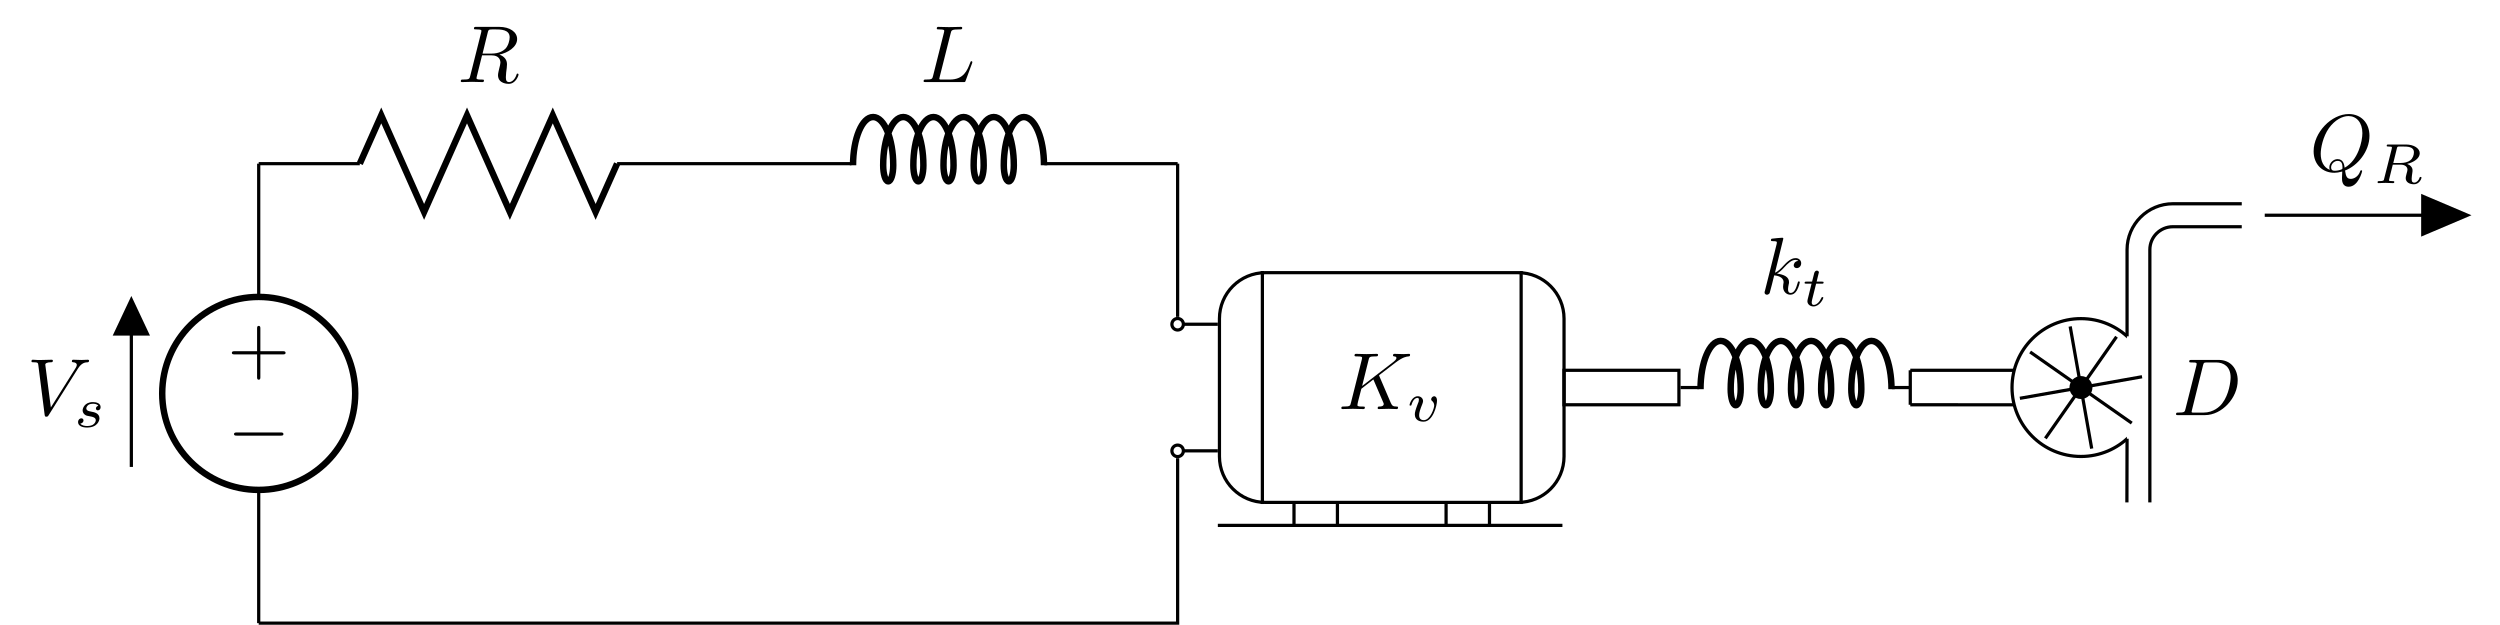
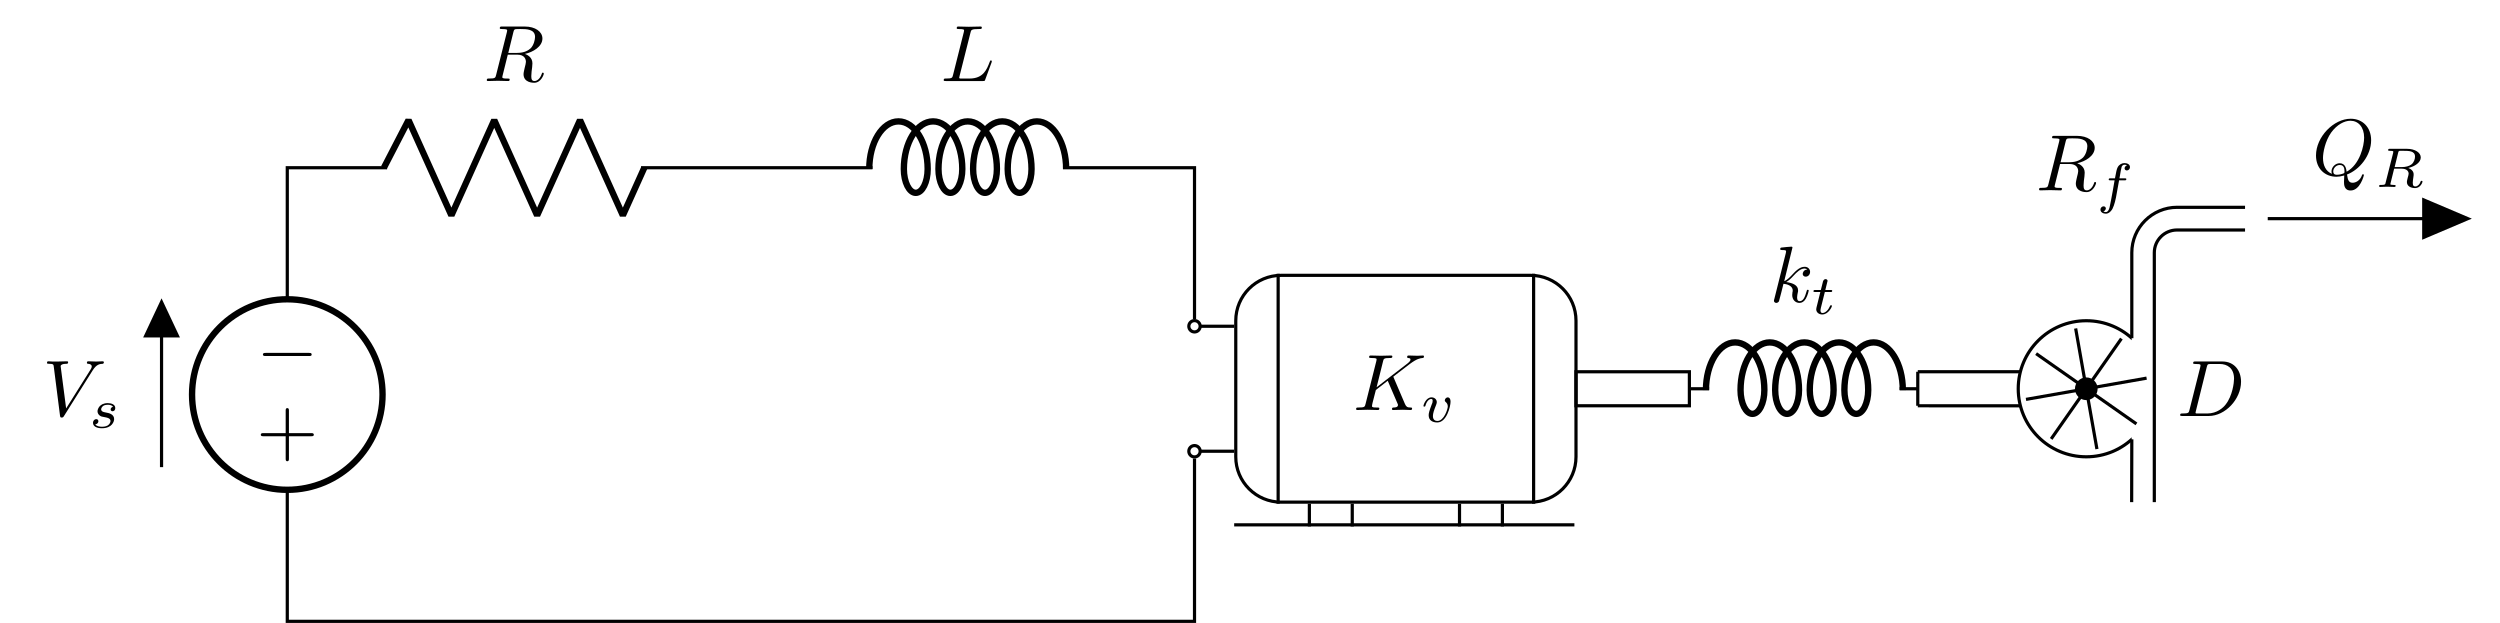
- <svg xmlns="http://www.w3.org/2000/svg" xmlns:xlink="http://www.w3.org/1999/xlink" width="308.478pt" height="77.088pt" viewBox="0 0 308.478 77.088" version="1.1">
+ <svg xmlns="http://www.w3.org/2000/svg" xmlns:xlink="http://www.w3.org/1999/xlink" width="312.464pt" height="77.858pt" viewBox="0 0 312.464 77.858" version="1.1">
  <defs>
    <g>
      <symbol overflow="visible" id="glyph0-0">
        <path style="stroke:none;" d="" />
      </symbol>
      <symbol overflow="visible" id="glyph0-1">
        <path style="stroke:none;" d="M 5.078 -4.031 C 5.062 -4.062 5.031 -4.141 5.031 -4.172 C 5.031 -4.172 5.203 -4.312 5.312 -4.391 L 7.062 -5.734 C 8 -6.438 8.391 -6.469 8.688 -6.5 C 8.766 -6.516 8.859 -6.516 8.859 -6.703 C 8.859 -6.734 8.828 -6.812 8.75 -6.812 C 8.531 -6.812 8.281 -6.781 8.047 -6.781 C 7.688 -6.781 7.297 -6.812 6.938 -6.812 C 6.875 -6.812 6.75 -6.812 6.75 -6.609 C 6.75 -6.547 6.797 -6.516 6.875 -6.5 C 7.094 -6.484 7.172 -6.438 7.172 -6.297 C 7.172 -6.109 6.875 -5.875 6.812 -5.828 L 2.938 -2.844 L 3.734 -6.047 C 3.812 -6.406 3.844 -6.5 4.562 -6.5 C 4.812 -6.5 4.906 -6.5 4.906 -6.703 C 4.906 -6.781 4.828 -6.812 4.766 -6.812 C 4.484 -6.812 3.766 -6.781 3.484 -6.781 C 3.203 -6.781 2.5 -6.812 2.203 -6.812 C 2.141 -6.812 2 -6.812 2 -6.625 C 2 -6.5 2.094 -6.5 2.297 -6.5 C 2.422 -6.5 2.609 -6.484 2.719 -6.484 C 2.875 -6.453 2.938 -6.438 2.938 -6.312 C 2.938 -6.281 2.938 -6.25 2.906 -6.125 L 1.562 -0.781 C 1.469 -0.391 1.453 -0.312 0.656 -0.312 C 0.484 -0.312 0.375 -0.312 0.375 -0.125 C 0.375 0 0.5 0 0.531 0 C 0.812 0 1.516 -0.031 1.797 -0.031 C 2 -0.031 2.219 -0.016 2.438 -0.016 C 2.656 -0.016 2.875 0 3.078 0 C 3.156 0 3.281 0 3.281 -0.203 C 3.281 -0.312 3.188 -0.312 3 -0.312 C 2.625 -0.312 2.359 -0.312 2.359 -0.484 C 2.359 -0.562 2.406 -0.781 2.438 -0.922 C 2.578 -1.453 2.719 -1.969 2.844 -2.5 L 4.328 -3.656 L 5.484 -0.969 C 5.609 -0.703 5.609 -0.672 5.609 -0.625 C 5.609 -0.312 5.172 -0.312 5.078 -0.312 C 4.969 -0.312 4.859 -0.312 4.859 -0.109 C 4.859 0 4.984 0 5 0 C 5.406 0 5.828 -0.031 6.219 -0.031 C 6.438 -0.031 6.984 0 7.203 0 C 7.25 0 7.375 0 7.375 -0.203 C 7.375 -0.312 7.266 -0.312 7.172 -0.312 C 6.766 -0.312 6.641 -0.406 6.484 -0.75 Z M 5.078 -4.031 " />
      </symbol>
      <symbol overflow="visible" id="glyph0-2">
        <path style="stroke:none;" d="M 6.266 -5.672 C 6.75 -6.453 7.172 -6.484 7.531 -6.5 C 7.656 -6.516 7.672 -6.672 7.672 -6.688 C 7.672 -6.766 7.609 -6.812 7.531 -6.812 C 7.281 -6.812 6.984 -6.781 6.719 -6.781 C 6.391 -6.781 6.047 -6.812 5.734 -6.812 C 5.672 -6.812 5.547 -6.812 5.547 -6.625 C 5.547 -6.516 5.625 -6.5 5.703 -6.5 C 5.969 -6.484 6.156 -6.375 6.156 -6.172 C 6.156 -6.016 6.016 -5.797 6.016 -5.797 L 2.953 -0.922 L 2.266 -6.203 C 2.266 -6.375 2.5 -6.5 2.953 -6.5 C 3.094 -6.5 3.203 -6.5 3.203 -6.703 C 3.203 -6.781 3.125 -6.812 3.078 -6.812 C 2.672 -6.812 2.25 -6.781 1.828 -6.781 C 1.656 -6.781 1.469 -6.781 1.281 -6.781 C 1.109 -6.781 0.922 -6.812 0.75 -6.812 C 0.672 -6.812 0.562 -6.812 0.562 -6.625 C 0.562 -6.5 0.641 -6.5 0.812 -6.5 C 1.359 -6.5 1.375 -6.406 1.406 -6.156 L 2.188 -0.016 C 2.219 0.188 2.266 0.219 2.391 0.219 C 2.547 0.219 2.594 0.172 2.672 0.047 Z M 6.266 -5.672 " />
      </symbol>
      <symbol overflow="visible" id="glyph0-3">
        <path style="stroke:none;" d="M 3.734 -6.125 C 3.797 -6.359 3.828 -6.453 4.016 -6.484 C 4.109 -6.5 4.422 -6.5 4.625 -6.5 C 5.328 -6.5 6.438 -6.5 6.438 -5.516 C 6.438 -5.172 6.281 -4.484 5.891 -4.094 C 5.625 -3.844 5.109 -3.516 4.203 -3.516 L 3.094 -3.516 Z M 5.172 -3.391 C 6.188 -3.609 7.359 -4.312 7.359 -5.312 C 7.359 -6.172 6.469 -6.812 5.156 -6.812 L 2.328 -6.812 C 2.125 -6.812 2.031 -6.812 2.031 -6.609 C 2.031 -6.5 2.125 -6.5 2.312 -6.5 C 2.328 -6.5 2.516 -6.5 2.688 -6.484 C 2.875 -6.453 2.953 -6.453 2.953 -6.312 C 2.953 -6.281 2.953 -6.25 2.922 -6.125 L 1.578 -0.781 C 1.484 -0.391 1.469 -0.312 0.672 -0.312 C 0.5 -0.312 0.406 -0.312 0.406 -0.109 C 0.406 0 0.531 0 0.547 0 C 0.828 0 1.531 -0.031 1.797 -0.031 C 2.078 -0.031 2.797 0 3.078 0 C 3.156 0 3.266 0 3.266 -0.203 C 3.266 -0.312 3.188 -0.312 2.984 -0.312 C 2.625 -0.312 2.344 -0.312 2.344 -0.484 C 2.344 -0.547 2.359 -0.594 2.375 -0.656 L 3.031 -3.297 L 4.219 -3.297 C 5.125 -3.297 5.297 -2.734 5.297 -2.391 C 5.297 -2.25 5.219 -1.938 5.156 -1.703 C 5.094 -1.422 5 -1.062 5 -0.859 C 5 0.219 6.203 0.219 6.328 0.219 C 7.172 0.219 7.531 -0.781 7.531 -0.922 C 7.531 -1.047 7.422 -1.047 7.406 -1.047 C 7.312 -1.047 7.297 -0.984 7.281 -0.906 C 7.031 -0.172 6.594 0 6.375 0 C 6.047 0 5.969 -0.219 5.969 -0.609 C 5.969 -0.922 6.031 -1.422 6.078 -1.75 C 6.094 -1.891 6.109 -2.078 6.109 -2.219 C 6.109 -2.984 5.438 -3.297 5.172 -3.391 Z M 5.172 -3.391 " />
      </symbol>
      <symbol overflow="visible" id="glyph0-4">
        <path style="stroke:none;" d="M 3.734 -6.031 C 3.812 -6.391 3.844 -6.5 4.781 -6.5 C 5.078 -6.5 5.156 -6.5 5.156 -6.688 C 5.156 -6.812 5.047 -6.812 5 -6.812 C 4.672 -6.812 3.859 -6.781 3.531 -6.781 C 3.234 -6.781 2.5 -6.812 2.203 -6.812 C 2.141 -6.812 2.016 -6.812 2.016 -6.609 C 2.016 -6.5 2.109 -6.5 2.297 -6.5 C 2.312 -6.5 2.5 -6.5 2.672 -6.484 C 2.844 -6.453 2.938 -6.453 2.938 -6.312 C 2.938 -6.281 2.938 -6.25 2.906 -6.125 L 1.562 -0.781 C 1.469 -0.391 1.453 -0.312 0.656 -0.312 C 0.484 -0.312 0.391 -0.312 0.391 -0.109 C 0.391 0 0.484 0 0.656 0 L 5.281 0 C 5.516 0 5.516 0 5.578 -0.172 L 6.375 -2.328 C 6.406 -2.438 6.406 -2.453 6.406 -2.469 C 6.406 -2.5 6.375 -2.578 6.297 -2.578 C 6.203 -2.578 6.188 -2.516 6.125 -2.359 C 5.781 -1.453 5.344 -0.312 3.625 -0.312 L 2.688 -0.312 C 2.547 -0.312 2.516 -0.312 2.469 -0.312 C 2.359 -0.328 2.328 -0.344 2.328 -0.422 C 2.328 -0.453 2.328 -0.469 2.375 -0.641 Z M 3.734 -6.031 " />
      </symbol>
      <symbol overflow="visible" id="glyph0-5">
        <path style="stroke:none;" d="M 4.359 -0.062 C 5.906 -0.641 7.375 -2.422 7.375 -4.344 C 7.375 -5.953 6.312 -7.031 4.828 -7.031 C 2.688 -7.031 0.484 -4.766 0.484 -2.438 C 0.484 -0.781 1.609 0.219 3.047 0.219 C 3.297 0.219 3.625 0.172 4.016 0.062 C 3.984 0.688 3.984 0.703 3.984 0.844 C 3.984 1.156 3.984 1.938 4.812 1.938 C 5.984 1.938 6.469 0.109 6.469 0 C 6.469 -0.062 6.406 -0.094 6.359 -0.094 C 6.281 -0.094 6.266 -0.047 6.234 0.016 C 6 0.719 5.422 0.969 5.078 0.969 C 4.609 0.969 4.469 0.703 4.359 -0.062 Z M 2.484 -0.141 C 1.703 -0.453 1.359 -1.219 1.359 -2.125 C 1.359 -2.812 1.625 -4.234 2.375 -5.297 C 3.109 -6.312 4.047 -6.781 4.781 -6.781 C 5.766 -6.781 6.5 -6 6.5 -4.672 C 6.5 -3.672 5.984 -1.328 4.312 -0.406 C 4.266 -0.75 4.172 -1.469 3.438 -1.469 C 2.906 -1.469 2.422 -0.984 2.422 -0.453 C 2.422 -0.266 2.484 -0.156 2.484 -0.141 Z M 3.094 -0.031 C 2.953 -0.031 2.641 -0.031 2.641 -0.453 C 2.641 -0.859 3.016 -1.25 3.438 -1.25 C 3.859 -1.25 4.047 -1.016 4.047 -0.406 C 4.047 -0.266 4.031 -0.25 3.938 -0.203 C 3.672 -0.094 3.375 -0.031 3.094 -0.031 Z M 3.094 -0.031 " />
      </symbol>
      <symbol overflow="visible" id="glyph0-6">
        <path style="stroke:none;" d="M 2.859 -6.812 C 2.859 -6.812 2.859 -6.922 2.734 -6.922 C 2.5 -6.922 1.781 -6.844 1.516 -6.812 C 1.438 -6.812 1.328 -6.797 1.328 -6.625 C 1.328 -6.5 1.422 -6.5 1.562 -6.5 C 2.047 -6.5 2.062 -6.438 2.062 -6.328 L 2.031 -6.125 L 0.594 -0.391 C 0.547 -0.25 0.547 -0.234 0.547 -0.172 C 0.547 0.062 0.75 0.109 0.844 0.109 C 0.969 0.109 1.109 0.016 1.172 -0.094 C 1.219 -0.188 1.672 -2.031 1.734 -2.281 C 2.078 -2.25 2.891 -2.094 2.891 -1.438 C 2.891 -1.359 2.891 -1.328 2.859 -1.219 C 2.844 -1.109 2.828 -0.984 2.828 -0.875 C 2.828 -0.297 3.219 0.109 3.734 0.109 C 4.031 0.109 4.312 -0.047 4.531 -0.422 C 4.781 -0.859 4.891 -1.406 4.891 -1.422 C 4.891 -1.531 4.797 -1.531 4.766 -1.531 C 4.672 -1.531 4.656 -1.484 4.625 -1.344 C 4.422 -0.625 4.203 -0.109 3.766 -0.109 C 3.562 -0.109 3.438 -0.219 3.438 -0.578 C 3.438 -0.75 3.484 -0.984 3.516 -1.141 C 3.562 -1.312 3.562 -1.344 3.562 -1.453 C 3.562 -2.094 2.938 -2.375 2.078 -2.5 C 2.391 -2.672 2.719 -2.984 2.938 -3.234 C 3.422 -3.766 3.875 -4.188 4.359 -4.188 C 4.422 -4.188 4.438 -4.188 4.453 -4.172 C 4.578 -4.156 4.578 -4.156 4.672 -4.094 C 4.688 -4.094 4.688 -4.078 4.703 -4.062 C 4.234 -4.031 4.141 -3.641 4.141 -3.516 C 4.141 -3.359 4.25 -3.172 4.516 -3.172 C 4.781 -3.172 5.062 -3.391 5.062 -3.781 C 5.062 -4.078 4.828 -4.406 4.391 -4.406 C 4.109 -4.406 3.656 -4.328 2.938 -3.531 C 2.594 -3.156 2.203 -2.75 1.828 -2.609 Z M 2.859 -6.812 " />
      </symbol>
      <symbol overflow="visible" id="glyph0-7">
        <path style="stroke:none;" d="M 1.578 -0.781 C 1.484 -0.391 1.469 -0.312 0.672 -0.312 C 0.516 -0.312 0.406 -0.312 0.406 -0.125 C 0.406 0 0.484 0 0.672 0 L 3.984 0 C 6.047 0 8.016 -2.109 8.016 -4.281 C 8.016 -5.688 7.172 -6.812 5.672 -6.812 L 2.328 -6.812 C 2.141 -6.812 2.031 -6.812 2.031 -6.625 C 2.031 -6.5 2.109 -6.5 2.312 -6.5 C 2.438 -6.5 2.625 -6.484 2.734 -6.484 C 2.906 -6.453 2.953 -6.438 2.953 -6.312 C 2.953 -6.281 2.953 -6.25 2.922 -6.125 Z M 3.734 -6.125 C 3.828 -6.469 3.844 -6.5 4.281 -6.5 L 5.344 -6.5 C 6.312 -6.5 7.141 -5.969 7.141 -4.656 C 7.141 -4.172 6.953 -2.531 6.094 -1.438 C 5.812 -1.062 5.031 -0.312 3.797 -0.312 L 2.672 -0.312 C 2.531 -0.312 2.516 -0.312 2.453 -0.312 C 2.359 -0.328 2.328 -0.344 2.328 -0.422 C 2.328 -0.453 2.328 -0.469 2.375 -0.641 Z M 3.734 -6.125 " />
      </symbol>
      <symbol overflow="visible" id="glyph1-0">
        <path style="stroke:none;" d="" />
      </symbol>
      <symbol overflow="visible" id="glyph1-1">
        <path style="stroke:none;" d="M 3.719 -2.531 C 3.719 -3.078 3.391 -3.078 3.375 -3.078 C 3.188 -3.078 3 -2.891 3 -2.703 C 3 -2.594 3.062 -2.531 3.109 -2.5 C 3.234 -2.391 3.375 -2.219 3.375 -1.938 C 3.375 -1.625 2.906 -0.125 2.078 -0.125 C 1.516 -0.125 1.516 -0.625 1.516 -0.75 C 1.516 -1.062 1.641 -1.453 1.906 -2.109 C 1.953 -2.25 2 -2.359 2 -2.469 C 2 -2.844 1.688 -3.078 1.344 -3.078 C 0.641 -3.078 0.328 -2.125 0.328 -2 C 0.328 -1.922 0.422 -1.922 0.453 -1.922 C 0.547 -1.922 0.547 -1.953 0.578 -2.031 C 0.734 -2.594 1.031 -2.875 1.312 -2.875 C 1.438 -2.875 1.484 -2.797 1.484 -2.641 C 1.484 -2.469 1.438 -2.328 1.359 -2.172 C 1.062 -1.391 0.984 -1.094 0.984 -0.844 C 0.984 -0.156 1.531 0.062 2.062 0.062 C 3.234 0.062 3.719 -1.953 3.719 -2.531 Z M 3.719 -2.531 " />
      </symbol>
      <symbol overflow="visible" id="glyph1-2">
        <path style="stroke:none;" d="M 3 -2.625 C 2.828 -2.578 2.703 -2.438 2.703 -2.297 C 2.703 -2.125 2.844 -2.062 2.938 -2.062 C 3.016 -2.062 3.281 -2.109 3.281 -2.469 C 3.281 -2.922 2.781 -3.078 2.344 -3.078 C 1.266 -3.078 1.062 -2.266 1.062 -2.062 C 1.062 -1.797 1.219 -1.625 1.312 -1.547 C 1.484 -1.406 1.609 -1.375 2.094 -1.297 C 2.25 -1.266 2.688 -1.188 2.688 -0.844 C 2.688 -0.719 2.609 -0.453 2.328 -0.281 C 2.047 -0.125 1.703 -0.125 1.625 -0.125 C 1.344 -0.125 0.953 -0.188 0.781 -0.422 C 1.016 -0.453 1.172 -0.625 1.172 -0.812 C 1.172 -0.984 1.047 -1.078 0.906 -1.078 C 0.703 -1.078 0.5 -0.906 0.5 -0.609 C 0.5 -0.188 0.938 0.062 1.609 0.062 C 2.906 0.062 3.141 -0.812 3.141 -1.078 C 3.141 -1.719 2.438 -1.844 2.172 -1.891 C 2.109 -1.906 1.938 -1.938 1.891 -1.953 C 1.641 -2 1.516 -2.141 1.516 -2.297 C 1.516 -2.453 1.641 -2.641 1.797 -2.75 C 1.984 -2.859 2.219 -2.875 2.344 -2.875 C 2.484 -2.875 2.844 -2.859 3 -2.625 Z M 3 -2.625 " />
      </symbol>
      <symbol overflow="visible" id="glyph1-3">
+         <path style="stroke:none;" d="M 2.844 -2.75 L 3.516 -2.75 C 3.656 -2.75 3.75 -2.75 3.75 -2.906 C 3.75 -3 3.656 -3 3.531 -3 L 2.891 -3 C 3.047 -3.891 3.094 -4.203 3.156 -4.406 C 3.188 -4.562 3.344 -4.703 3.516 -4.703 C 3.516 -4.703 3.703 -4.703 3.844 -4.625 C 3.547 -4.531 3.531 -4.281 3.531 -4.25 C 3.531 -4.094 3.656 -3.984 3.812 -3.984 C 4 -3.984 4.203 -4.141 4.203 -4.406 C 4.203 -4.734 3.875 -4.906 3.516 -4.906 C 3.203 -4.906 2.859 -4.734 2.672 -4.391 C 2.531 -4.125 2.484 -3.812 2.328 -3 L 1.781 -3 C 1.641 -3 1.547 -3 1.547 -2.844 C 1.547 -2.75 1.641 -2.75 1.766 -2.75 L 2.281 -2.75 C 2.281 -2.703 1.844 -0.203 1.672 0.547 C 1.641 0.703 1.516 1.219 1.188 1.219 C 1.172 1.219 1.016 1.219 0.875 1.141 C 1.156 1.047 1.188 0.797 1.188 0.766 C 1.188 0.609 1.062 0.5 0.906 0.5 C 0.719 0.5 0.516 0.656 0.516 0.922 C 0.516 1.234 0.844 1.422 1.188 1.422 C 1.625 1.422 1.938 0.969 2.016 0.812 C 2.266 0.344 2.438 -0.516 2.453 -0.594 Z M 2.844 -2.75 " />
+       </symbol>
+       <symbol overflow="visible" id="glyph1-4">
        <path style="stroke:none;" d="M 2.875 -4.266 C 2.922 -4.469 2.938 -4.484 3.094 -4.516 L 3.547 -4.516 C 4.188 -4.516 4.984 -4.516 4.984 -3.797 C 4.984 -3.5 4.859 -3.062 4.531 -2.812 C 4.25 -2.594 3.812 -2.484 3.328 -2.484 L 2.438 -2.484 Z M 4.141 -2.375 C 4.969 -2.562 5.703 -3.062 5.703 -3.688 C 5.703 -4.281 5 -4.766 3.984 -4.766 L 1.844 -4.766 C 1.719 -4.766 1.625 -4.766 1.625 -4.609 C 1.625 -4.516 1.703 -4.516 1.844 -4.516 C 1.859 -4.516 1.984 -4.516 2.109 -4.5 C 2.266 -4.484 2.266 -4.469 2.266 -4.391 C 2.266 -4.391 2.266 -4.344 2.25 -4.25 L 1.312 -0.547 C 1.266 -0.312 1.25 -0.25 0.703 -0.25 C 0.578 -0.25 0.5 -0.25 0.5 -0.109 C 0.5 -0.031 0.547 0 0.609 0 C 0.734 0 0.906 -0.016 1.031 -0.016 C 1.172 -0.016 1.375 -0.031 1.5 -0.031 C 1.641 -0.031 1.797 -0.016 1.938 -0.016 C 2.094 -0.016 2.266 0 2.406 0 C 2.453 0 2.562 0 2.562 -0.141 C 2.562 -0.25 2.484 -0.25 2.328 -0.25 C 2.219 -0.25 2.188 -0.25 2.062 -0.266 C 1.906 -0.281 1.906 -0.297 1.906 -0.375 C 1.906 -0.375 1.906 -0.422 1.938 -0.516 L 2.375 -2.281 L 3.328 -2.281 C 3.922 -2.281 4.188 -1.984 4.188 -1.656 C 4.188 -1.562 4.125 -1.328 4.078 -1.172 C 4 -0.844 3.969 -0.75 3.969 -0.625 C 3.969 -0.078 4.484 0.141 5 0.141 C 5.641 0.141 5.922 -0.547 5.922 -0.672 C 5.922 -0.688 5.906 -0.766 5.797 -0.766 C 5.703 -0.766 5.688 -0.719 5.672 -0.641 C 5.578 -0.344 5.312 -0.062 5.031 -0.062 C 4.844 -0.062 4.703 -0.125 4.703 -0.516 C 4.703 -0.688 4.75 -1.047 4.781 -1.234 C 4.812 -1.422 4.812 -1.484 4.812 -1.562 C 4.812 -1.641 4.812 -1.875 4.609 -2.078 C 4.484 -2.219 4.297 -2.312 4.141 -2.375 Z M 4.141 -2.375 " />
      </symbol>
-       <symbol overflow="visible" id="glyph1-4">
+       <symbol overflow="visible" id="glyph1-5">
        <path style="stroke:none;" d="M 1.719 -2.75 L 2.422 -2.75 C 2.562 -2.75 2.641 -2.75 2.641 -2.906 C 2.641 -3 2.562 -3 2.438 -3 L 1.781 -3 L 2.031 -4.031 C 2.047 -4.062 2.062 -4.109 2.062 -4.125 C 2.062 -4.266 1.953 -4.359 1.812 -4.359 C 1.641 -4.359 1.547 -4.234 1.484 -4.062 C 1.438 -3.875 1.531 -4.219 1.219 -3 L 0.516 -3 C 0.391 -3 0.297 -3 0.297 -2.844 C 0.297 -2.75 0.375 -2.75 0.5 -2.75 L 1.156 -2.75 L 0.75 -1.109 C 0.703 -0.938 0.641 -0.688 0.641 -0.594 C 0.641 -0.188 1 0.062 1.391 0.062 C 2.172 0.062 2.609 -0.906 2.609 -1 C 2.609 -1.094 2.516 -1.094 2.5 -1.094 C 2.406 -1.094 2.406 -1.078 2.344 -0.953 C 2.156 -0.516 1.797 -0.125 1.422 -0.125 C 1.266 -0.125 1.172 -0.219 1.172 -0.469 C 1.172 -0.531 1.203 -0.688 1.219 -0.75 Z M 1.719 -2.75 " />
      </symbol>
      <symbol overflow="visible" id="glyph2-0">
        <path style="stroke:none;" d="" />
      </symbol>
      <symbol overflow="visible" id="glyph2-1">
-         <path style="stroke:none;" d="M -4.078 2.297 L -6.859 2.297 C -7 2.297 -7.188 2.297 -7.188 2.5 C -7.188 2.688 -7 2.688 -6.859 2.688 L -4.078 2.688 L -4.078 5.484 C -4.078 5.625 -4.078 5.812 -3.875 5.812 C -3.672 5.812 -3.672 5.625 -3.672 5.484 L -3.672 2.688 L -0.891 2.688 C -0.75 2.688 -0.562 2.688 -0.562 2.5 C -0.562 2.297 -0.75 2.297 -0.891 2.297 L -3.672 2.297 L -3.672 -0.5 C -3.672 -0.641 -3.672 -0.828 -3.875 -0.828 C -4.078 -0.828 -4.078 -0.641 -4.078 -0.5 Z M -4.078 2.297 " />
+         <path style="stroke:none;" d="M -6.562 2.297 C -6.734 2.297 -6.922 2.297 -6.922 2.5 C -6.922 2.688 -6.734 2.688 -6.562 2.688 L -1.172 2.688 C -1 2.688 -0.828 2.688 -0.828 2.5 C -0.828 2.297 -1 2.297 -1.172 2.297 Z M -6.562 2.297 " />
      </symbol>
      <symbol overflow="visible" id="glyph3-0">
        <path style="stroke:none;" d="" />
      </symbol>
      <symbol overflow="visible" id="glyph3-1">
-         <path style="stroke:none;" d="M -6.562 2.297 C -6.734 2.297 -6.922 2.297 -6.922 2.5 C -6.922 2.688 -6.734 2.688 -6.562 2.688 L -1.172 2.688 C -1 2.688 -0.828 2.688 -0.828 2.5 C -0.828 2.297 -1 2.297 -1.172 2.297 Z M -6.562 2.297 " />
+         <path style="stroke:none;" d="M -4.078 2.297 L -6.859 2.297 C -7 2.297 -7.188 2.297 -7.188 2.5 C -7.188 2.688 -7 2.688 -6.859 2.688 L -4.078 2.688 L -4.078 5.484 C -4.078 5.625 -4.078 5.812 -3.875 5.812 C -3.672 5.812 -3.672 5.625 -3.672 5.484 L -3.672 2.688 L -0.891 2.688 C -0.75 2.688 -0.562 2.688 -0.562 2.5 C -0.562 2.297 -0.75 2.297 -0.891 2.297 L -3.672 2.297 L -3.672 -0.5 C -3.672 -0.641 -3.672 -0.828 -3.875 -0.828 C -4.078 -0.828 -4.078 -0.641 -4.078 -0.5 Z M -4.078 2.297 " />
      </symbol>
    </g>
    <clipPath id="clip1">
-       <path d="M 16 19 L 146 19 L 146 77.09 L 16 77.09 Z M 16 19 " />
+       <path d="M 19 20 L 150 20 L 150 77.859 L 19 77.859 Z M 19 20 " />
    </clipPath>
    <clipPath id="clip2">
-       <path d="M 245.434 36.48 L 262.441 36.48 L 262.441 59.156 L 245.434 59.156 Z M 245.434 36.48 " />
+       <path d="M 249.418 37.25 L 266.426 37.25 L 266.426 59.926 L 249.418 59.926 Z M 249.418 37.25 " />
    </clipPath>
    <clipPath id="clip3">
-       <path d="M 293 18 L 308.477 18 L 308.477 35 L 293 35 Z M 293 18 " />
+       <path d="M 297 19 L 312.465 19 L 312.465 36 L 297 36 Z M 297 19 " />
    </clipPath>
  </defs>
  <g id="surface1">
-     <path style="fill:none;stroke-width:0.399;stroke-linecap:butt;stroke-linejoin:miter;stroke:rgb(0%,0%,0%);stroke-opacity:1;stroke-miterlimit:10;" d="M 15.59 14.174 L -15.589 14.174 C -18.722 14.174 -21.261 11.635 -21.261 8.503 L -21.261 -8.505 C -21.261 -11.634 -18.722 -14.173 -15.589 -14.173 L 15.59 -14.173 C 18.723 -14.173 21.258 -11.634 21.258 -8.505 L 21.258 8.503 C 21.258 11.635 18.723 14.174 15.59 14.174 Z M 15.59 14.174 " transform="matrix(1,0,0,-1,171.73,47.819)" />
+     <path style="fill:none;stroke-width:0.399;stroke-linecap:butt;stroke-linejoin:miter;stroke:rgb(0%,0%,0%);stroke-opacity:1;stroke-miterlimit:10;" d="M 15.59 14.175 L -15.59 14.175 C -18.723 14.175 -21.262 11.636 -21.262 8.503 L -21.262 -8.505 C -21.262 -11.634 -18.723 -14.173 -15.59 -14.173 L 15.59 -14.173 C 18.723 -14.173 21.262 -11.634 21.262 -8.505 L 21.262 8.503 C 21.262 11.636 18.723 14.175 15.59 14.175 Z M 15.59 14.175 " transform="matrix(1,0,0,-1,175.715,48.589)" />
    <g style="fill:rgb(0%,0%,0%);fill-opacity:1;">
-       <use xlink:href="#glyph0-1" x="165.133" y="50.475" />
+       <use xlink:href="#glyph0-1" x="169.118" y="51.245" />
    </g>
    <g style="fill:rgb(0%,0%,0%);fill-opacity:1;">
-       <use xlink:href="#glyph1-1" x="173.594" y="51.97" />
+       <use xlink:href="#glyph1-1" x="177.579" y="52.74" />
    </g>
-     <path style="fill:none;stroke-width:0.399;stroke-linecap:butt;stroke-linejoin:miter;stroke:rgb(0%,0%,0%);stroke-opacity:1;stroke-miterlimit:10;" d="M 15.965 14.374 L 15.965 -14.372 " transform="matrix(1,0,0,-1,171.73,47.819)" />
-     <path style="fill:none;stroke-width:0.399;stroke-linecap:butt;stroke-linejoin:miter;stroke:rgb(0%,0%,0%);stroke-opacity:1;stroke-miterlimit:10;" d="M -15.964 14.374 L -15.964 -14.372 " transform="matrix(1,0,0,-1,171.73,47.819)" />
-     <path style="fill:none;stroke-width:0.399;stroke-linecap:butt;stroke-linejoin:miter;stroke:rgb(0%,0%,0%);stroke-opacity:1;stroke-miterlimit:10;" d="M 21.258 -2.126 L 35.434 -2.126 L 35.434 2.128 L 21.258 2.128 Z M 21.258 -2.126 " transform="matrix(1,0,0,-1,171.73,47.819)" />
-     <path style="fill:none;stroke-width:0.399;stroke-linecap:butt;stroke-linejoin:miter;stroke:rgb(0%,0%,0%);stroke-opacity:1;stroke-miterlimit:10;" d="M -21.46 -17.009 L 21.059 -17.009 " transform="matrix(1,0,0,-1,171.73,47.819)" />
-     <path style="fill:none;stroke-width:0.399;stroke-linecap:butt;stroke-linejoin:miter;stroke:rgb(0%,0%,0%);stroke-opacity:1;stroke-miterlimit:10;" d="M -6.703 -14.372 L -6.703 -17.208 " transform="matrix(1,0,0,-1,171.73,47.819)" />
-     <path style="fill:none;stroke-width:0.399;stroke-linecap:butt;stroke-linejoin:miter;stroke:rgb(0%,0%,0%);stroke-opacity:1;stroke-miterlimit:10;" d="M -12.062 -14.372 L -12.062 -17.208 " transform="matrix(1,0,0,-1,171.73,47.819)" />
-     <path style="fill:none;stroke-width:0.399;stroke-linecap:butt;stroke-linejoin:miter;stroke:rgb(0%,0%,0%);stroke-opacity:1;stroke-miterlimit:10;" d="M 6.704 -14.372 L 6.704 -17.208 " transform="matrix(1,0,0,-1,171.73,47.819)" />
-     <path style="fill:none;stroke-width:0.399;stroke-linecap:butt;stroke-linejoin:miter;stroke:rgb(0%,0%,0%);stroke-opacity:1;stroke-miterlimit:10;" d="M 12.059 -14.372 L 12.059 -17.208 " transform="matrix(1,0,0,-1,171.73,47.819)" />
-     <path style="fill:none;stroke-width:0.399;stroke-linecap:butt;stroke-linejoin:miter;stroke:rgb(0%,0%,0%);stroke-opacity:1;stroke-miterlimit:10;" d="M -21.46 7.811 L -25.71 7.811 " transform="matrix(1,0,0,-1,171.73,47.819)" />
-     <path style="fill:none;stroke-width:0.399;stroke-linecap:butt;stroke-linejoin:miter;stroke:rgb(0%,0%,0%);stroke-opacity:1;stroke-miterlimit:10;" d="M -25.71 7.811 C -25.71 8.202 -26.027 8.518 -26.421 8.518 C -26.812 8.518 -27.128 8.202 -27.128 7.811 C -27.128 7.421 -26.812 7.1 -26.421 7.1 C -26.027 7.1 -25.71 7.421 -25.71 7.811 Z M -25.71 7.811 " transform="matrix(1,0,0,-1,171.73,47.819)" />
-     <path style="fill:none;stroke-width:0.399;stroke-linecap:butt;stroke-linejoin:miter;stroke:rgb(0%,0%,0%);stroke-opacity:1;stroke-miterlimit:10;" d="M -21.46 -7.81 L -25.71 -7.81 " transform="matrix(1,0,0,-1,171.73,47.819)" />
-     <path style="fill:none;stroke-width:0.399;stroke-linecap:butt;stroke-linejoin:miter;stroke:rgb(0%,0%,0%);stroke-opacity:1;stroke-miterlimit:10;" d="M -25.71 -7.81 C -25.71 -7.419 -26.027 -7.103 -26.421 -7.103 C -26.812 -7.103 -27.128 -7.419 -27.128 -7.81 C -27.128 -8.201 -26.812 -8.521 -26.421 -8.521 C -26.027 -8.521 -25.71 -8.201 -25.71 -7.81 Z M -25.71 -7.81 " transform="matrix(1,0,0,-1,171.73,47.819)" />
+     <path style="fill:none;stroke-width:0.399;stroke-linecap:butt;stroke-linejoin:miter;stroke:rgb(0%,0%,0%);stroke-opacity:1;stroke-miterlimit:10;" d="M 15.965 14.374 L 15.965 -14.372 " transform="matrix(1,0,0,-1,175.715,48.589)" />
+     <path style="fill:none;stroke-width:0.399;stroke-linecap:butt;stroke-linejoin:miter;stroke:rgb(0%,0%,0%);stroke-opacity:1;stroke-miterlimit:10;" d="M -15.965 14.374 L -15.965 -14.372 " transform="matrix(1,0,0,-1,175.715,48.589)" />
+     <path style="fill:none;stroke-width:0.399;stroke-linecap:butt;stroke-linejoin:miter;stroke:rgb(0%,0%,0%);stroke-opacity:1;stroke-miterlimit:10;" d="M 21.262 -2.126 L 35.433 -2.126 L 35.433 2.124 L 21.262 2.124 Z M 21.262 -2.126 " transform="matrix(1,0,0,-1,175.715,48.589)" />
+     <path style="fill:none;stroke-width:0.399;stroke-linecap:butt;stroke-linejoin:miter;stroke:rgb(0%,0%,0%);stroke-opacity:1;stroke-miterlimit:10;" d="M -21.461 -17.009 L 21.062 -17.009 " transform="matrix(1,0,0,-1,175.715,48.589)" />
+     <path style="fill:none;stroke-width:0.399;stroke-linecap:butt;stroke-linejoin:miter;stroke:rgb(0%,0%,0%);stroke-opacity:1;stroke-miterlimit:10;" d="M -6.703 -14.372 L -6.703 -17.208 " transform="matrix(1,0,0,-1,175.715,48.589)" />
+     <path style="fill:none;stroke-width:0.399;stroke-linecap:butt;stroke-linejoin:miter;stroke:rgb(0%,0%,0%);stroke-opacity:1;stroke-miterlimit:10;" d="M -12.063 -14.372 L -12.063 -17.208 " transform="matrix(1,0,0,-1,175.715,48.589)" />
+     <path style="fill:none;stroke-width:0.399;stroke-linecap:butt;stroke-linejoin:miter;stroke:rgb(0%,0%,0%);stroke-opacity:1;stroke-miterlimit:10;" d="M 6.703 -14.372 L 6.703 -17.208 " transform="matrix(1,0,0,-1,175.715,48.589)" />
+     <path style="fill:none;stroke-width:0.399;stroke-linecap:butt;stroke-linejoin:miter;stroke:rgb(0%,0%,0%);stroke-opacity:1;stroke-miterlimit:10;" d="M 12.062 -14.372 L 12.062 -17.208 " transform="matrix(1,0,0,-1,175.715,48.589)" />
+     <path style="fill:none;stroke-width:0.399;stroke-linecap:butt;stroke-linejoin:miter;stroke:rgb(0%,0%,0%);stroke-opacity:1;stroke-miterlimit:10;" d="M -21.461 7.812 L -25.711 7.812 " transform="matrix(1,0,0,-1,175.715,48.589)" />
+     <path style="fill:none;stroke-width:0.399;stroke-linecap:butt;stroke-linejoin:miter;stroke:rgb(0%,0%,0%);stroke-opacity:1;stroke-miterlimit:10;" d="M -25.711 7.812 C -25.711 8.202 -26.027 8.519 -26.418 8.519 C -26.813 8.519 -27.129 8.202 -27.129 7.812 C -27.129 7.421 -26.813 7.101 -26.418 7.101 C -26.027 7.101 -25.711 7.421 -25.711 7.812 Z M -25.711 7.812 " transform="matrix(1,0,0,-1,175.715,48.589)" />
+     <path style="fill:none;stroke-width:0.399;stroke-linecap:butt;stroke-linejoin:miter;stroke:rgb(0%,0%,0%);stroke-opacity:1;stroke-miterlimit:10;" d="M -21.461 -7.809 L -25.711 -7.809 " transform="matrix(1,0,0,-1,175.715,48.589)" />
+     <path style="fill:none;stroke-width:0.399;stroke-linecap:butt;stroke-linejoin:miter;stroke:rgb(0%,0%,0%);stroke-opacity:1;stroke-miterlimit:10;" d="M -25.711 -7.809 C -25.711 -7.419 -26.027 -7.102 -26.418 -7.102 C -26.813 -7.102 -27.129 -7.419 -27.129 -7.809 C -27.129 -8.2 -26.813 -8.52 -26.418 -8.52 C -26.027 -8.52 -25.711 -8.2 -25.711 -7.809 Z M -25.711 -7.809 " transform="matrix(1,0,0,-1,175.715,48.589)" />
    <g clip-path="url(#clip1)" clip-rule="nonzero">
-       <path style="fill:none;stroke-width:0.399;stroke-linecap:butt;stroke-linejoin:miter;stroke:rgb(0%,0%,0%);stroke-opacity:1;stroke-miterlimit:10;" d="M -26.421 -8.72 L -26.421 -29.072 L -139.808 -29.072 M -139.808 -29.072 L -139.808 -12.63 M -139.808 11.182 L -139.808 27.624 M -155.523 -9.798 L -155.523 8.35 M -139.808 27.624 L -127.335 27.624 M -95.585 27.624 L -83.113 27.624 M -83.113 27.624 L -66.671 27.624 M -42.863 27.624 L -26.421 27.624 M -26.421 27.624 L -26.421 8.717 " transform="matrix(1,0,0,-1,171.73,47.819)" />
+       <path style="fill:none;stroke-width:0.399;stroke-linecap:butt;stroke-linejoin:miter;stroke:rgb(0%,0%,0%);stroke-opacity:1;stroke-miterlimit:10;" d="M -26.418 -8.72 L -26.418 -29.071 L -139.809 -29.071 L -139.809 -28.872 M -139.809 -29.071 L -139.809 -12.63 M -139.809 11.183 L -139.809 27.624 M -155.524 -9.798 L -155.524 8.351 M -139.809 27.425 L -139.809 27.624 L -139.61 27.624 M -139.809 27.624 L -127.336 27.624 M -95.586 27.624 L -83.113 27.624 M -83.313 27.624 L -82.914 27.624 M -83.113 27.624 L -66.672 27.624 M -42.86 27.624 L -26.418 27.624 M -26.617 27.624 L -26.418 27.624 L -26.418 8.718 " transform="matrix(1,0,0,-1,175.715,48.589)" />
+     </g>
+     <path style="fill:none;stroke-width:0.797;stroke-linecap:butt;stroke-linejoin:miter;stroke:rgb(0%,0%,0%);stroke-opacity:1;stroke-miterlimit:10;" d="M -151.711 -0.724 C -151.711 -7.298 -146.383 -12.63 -139.809 -12.63 C -133.231 -12.63 -127.903 -7.298 -127.903 -0.724 C -127.903 5.851 -133.231 11.183 -139.809 11.183 C -146.383 11.183 -151.711 5.851 -151.711 -0.724 Z M -151.711 -0.724 " transform="matrix(1,0,0,-1,175.715,48.589)" />
+     <g style="fill:rgb(0%,0%,0%);fill-opacity:1;">
+       <use xlink:href="#glyph2-1" x="39.784" y="41.81" />
    </g>
    <g style="fill:rgb(0%,0%,0%);fill-opacity:1;">
-       <use xlink:href="#glyph2-1" x="35.799" y="41.04" />
+       <use xlink:href="#glyph3-1" x="39.784" y="51.836" />
+     </g>
+     <path style="fill-rule:nonzero;fill:rgb(0%,0%,0%);fill-opacity:1;stroke-width:0.399;stroke-linecap:butt;stroke-linejoin:miter;stroke:rgb(0%,0%,0%);stroke-opacity:1;stroke-miterlimit:10;" d="M -155.524 6.612 L -153.539 6.612 L -155.524 10.831 L -157.508 6.612 L -155.524 6.612 " transform="matrix(1,0,0,-1,175.715,48.589)" />
+     <g style="fill:rgb(0%,0%,0%);fill-opacity:1;">
+       <use xlink:href="#glyph0-2" x="5.313" y="51.969" />
    </g>
    <g style="fill:rgb(0%,0%,0%);fill-opacity:1;">
-       <use xlink:href="#glyph3-1" x="35.799" y="51.066" />
+       <use xlink:href="#glyph1-2" x="11.125" y="53.463" />
    </g>
-     <path style="fill:none;stroke-width:0.797;stroke-linecap:butt;stroke-linejoin:miter;stroke:rgb(0%,0%,0%);stroke-opacity:1;stroke-miterlimit:10;" d="M -151.714 -0.724 C -151.714 -7.298 -146.382 -12.63 -139.808 -12.63 C -133.23 -12.63 -127.902 -7.298 -127.902 -0.724 C -127.902 5.85 -133.23 11.182 -139.808 11.182 C -146.382 11.182 -151.714 5.85 -151.714 -0.724 Z M -151.714 -0.724 " transform="matrix(1,0,0,-1,171.73,47.819)" />
-     <path style="fill-rule:nonzero;fill:rgb(0%,0%,0%);fill-opacity:1;stroke-width:0.399;stroke-linecap:butt;stroke-linejoin:miter;stroke:rgb(0%,0%,0%);stroke-opacity:1;stroke-miterlimit:10;" d="M -155.523 6.612 L -153.539 6.612 L -155.523 10.831 L -157.507 6.612 L -155.523 6.612 " transform="matrix(1,0,0,-1,171.73,47.819)" />
+     <path style="fill:none;stroke-width:0.797;stroke-linecap:butt;stroke-linejoin:bevel;stroke:rgb(0%,0%,0%);stroke-opacity:1;stroke-miterlimit:10;" d="M -127.735 27.624 L -124.656 33.577 L -119.297 21.671 L -113.942 33.577 L -108.582 21.671 L -103.223 33.577 L -97.867 21.671 L -95.188 27.624 " transform="matrix(1,0,0,-1,175.715,48.589)" />
    <g style="fill:rgb(0%,0%,0%);fill-opacity:1;">
-       <use xlink:href="#glyph0-2" x="3.321" y="51.199" />
+       <use xlink:href="#glyph0-3" x="60.435" y="10.128" />
+     </g>
+     <path style="fill:none;stroke-width:0.797;stroke-linecap:butt;stroke-linejoin:bevel;stroke:rgb(0%,0%,0%);stroke-opacity:1;stroke-miterlimit:10;" d="M -67.07 27.464 C -67.07 30.753 -65.438 33.417 -63.418 33.417 C -61.403 33.417 -59.77 30.753 -59.77 27.464 C -59.77 25.819 -60.434 24.487 -61.258 24.487 C -62.078 24.487 -62.746 25.819 -62.746 27.464 C -62.746 30.753 -61.11 33.417 -59.094 33.417 C -57.078 33.417 -55.442 30.753 -55.442 27.464 C -55.442 25.819 -56.11 24.487 -56.93 24.487 C -57.75 24.487 -58.418 25.819 -58.418 27.464 C -58.418 30.753 -56.785 33.417 -54.766 33.417 C -52.75 33.417 -51.117 30.753 -51.117 27.464 C -51.117 25.819 -51.781 24.487 -52.602 24.487 C -53.426 24.487 -54.09 25.819 -54.09 27.464 C -54.09 30.753 -52.457 33.417 -50.442 33.417 C -48.422 33.417 -46.789 30.753 -46.789 27.464 C -46.789 25.819 -47.457 24.487 -48.278 24.487 C -49.098 24.487 -49.766 25.819 -49.766 27.464 C -49.766 30.753 -48.129 33.417 -46.113 33.417 C -44.098 33.417 -42.461 30.753 -42.461 27.464 " transform="matrix(1,0,0,-1,175.715,48.589)" />
+     <g style="fill:rgb(0%,0%,0%);fill-opacity:1;">
+       <use xlink:href="#glyph0-4" x="117.559" y="10.128" />
+     </g>
+     <g clip-path="url(#clip2)" clip-rule="nonzero">
+       <path style="fill:none;stroke-width:0.399;stroke-linecap:butt;stroke-linejoin:miter;stroke:rgb(0%,0%,0%);stroke-opacity:1;stroke-miterlimit:10;" d="M 93.543 -0.001 C 93.543 4.698 89.738 8.503 85.039 8.503 C 80.344 8.503 76.535 4.698 76.535 -0.001 C 76.535 -4.696 80.344 -8.505 85.039 -8.505 C 89.738 -8.505 93.543 -4.696 93.543 -0.001 Z M 93.543 -0.001 " transform="matrix(1,0,0,-1,175.715,48.589)" />
+     </g>
+     <path style="fill:none;stroke-width:0.399;stroke-linecap:butt;stroke-linejoin:miter;stroke:rgb(0%,0%,0%);stroke-opacity:1;stroke-miterlimit:10;" d="M 93.543 -14.173 L 93.543 17.007 C 93.543 18.573 94.812 19.843 96.379 19.843 L 104.883 19.843 " transform="matrix(1,0,0,-1,175.715,48.589)" />
+     <path style="fill:none;stroke-width:0.399;stroke-linecap:butt;stroke-linejoin:miter;stroke:rgb(0%,0%,0%);stroke-opacity:1;stroke-miterlimit:10;" d="M 90.73 6.319 L 90.73 17.007 C 90.73 20.14 93.269 22.679 96.398 22.679 L 104.883 22.679 " transform="matrix(1,0,0,-1,175.715,48.589)" />
+     <g style="fill:rgb(0%,0%,0%);fill-opacity:1;">
+       <use xlink:href="#glyph0-3" x="254.448" y="23.793" />
    </g>
    <g style="fill:rgb(0%,0%,0%);fill-opacity:1;">
-       <use xlink:href="#glyph1-2" x="9.132" y="52.693" />
+       <use xlink:href="#glyph1-3" x="262.012" y="25.288" />
    </g>
-     <path style="fill:none;stroke-width:0.797;stroke-linecap:butt;stroke-linejoin:miter;stroke:rgb(0%,0%,0%);stroke-opacity:1;stroke-miterlimit:10;" d="M -127.335 27.624 L -124.687 33.577 L -119.398 21.671 L -114.105 33.577 L -108.816 21.671 L -103.523 33.577 L -98.234 21.671 L -95.585 27.624 " transform="matrix(1,0,0,-1,171.73,47.819)" />
-     <g style="fill:rgb(0%,0%,0%);fill-opacity:1;">
-       <use xlink:href="#glyph0-3" x="56.45" y="10.128" />
-     </g>
-     <path style="fill:none;stroke-width:0.797;stroke-linecap:butt;stroke-linejoin:miter;stroke:rgb(0%,0%,0%);stroke-opacity:1;stroke-miterlimit:10;" d="M -66.472 27.424 C -66.472 30.71 -65.363 33.378 -63.992 33.378 C -62.625 33.378 -61.511 30.71 -61.511 27.424 C -61.511 26.327 -61.789 25.44 -62.132 25.44 C -62.476 25.44 -62.753 26.327 -62.753 27.424 C -62.753 30.71 -61.644 33.378 -60.273 33.378 C -58.902 33.378 -57.792 30.71 -57.792 27.424 C -57.792 26.327 -58.07 25.44 -58.414 25.44 C -58.753 25.44 -59.031 26.327 -59.031 27.424 C -59.031 30.71 -57.921 33.378 -56.55 33.378 C -55.183 33.378 -54.07 30.71 -54.07 27.424 C -54.07 26.327 -54.351 25.44 -54.691 25.44 C -55.035 25.44 -55.312 26.327 -55.312 27.424 C -55.312 30.71 -54.203 33.378 -52.832 33.378 C -51.46 33.378 -50.351 30.71 -50.351 27.424 C -50.351 26.327 -50.628 25.44 -50.972 25.44 C -51.312 25.44 -51.589 26.327 -51.589 27.424 C -51.589 30.71 -50.48 33.378 -49.109 33.378 C -47.742 33.378 -46.632 30.71 -46.632 27.424 C -46.632 26.327 -46.91 25.44 -47.25 25.44 C -47.593 25.44 -47.871 26.327 -47.871 27.424 C -47.871 30.71 -46.761 33.378 -45.39 33.378 C -44.019 33.378 -42.91 30.71 -42.91 27.424 " transform="matrix(1,0,0,-1,171.73,47.819)" />
-     <g style="fill:rgb(0%,0%,0%);fill-opacity:1;">
-       <use xlink:href="#glyph0-4" x="113.574" y="10.128" />
-     </g>
-     <g clip-path="url(#clip2)" clip-rule="nonzero">
-       <path style="fill:none;stroke-width:0.399;stroke-linecap:butt;stroke-linejoin:miter;stroke:rgb(0%,0%,0%);stroke-opacity:1;stroke-miterlimit:10;" d="M 93.543 -0.001 C 93.543 4.698 89.739 8.503 85.04 8.503 C 80.344 8.503 76.536 4.698 76.536 -0.001 C 76.536 -4.697 80.344 -8.505 85.04 -8.505 C 89.739 -8.505 93.543 -4.697 93.543 -0.001 Z M 93.543 -0.001 " transform="matrix(1,0,0,-1,171.73,47.819)" />
-     </g>
-     <path style="fill:none;stroke-width:0.399;stroke-linecap:butt;stroke-linejoin:miter;stroke:rgb(0%,0%,0%);stroke-opacity:1;stroke-miterlimit:10;" d="M 93.543 -14.173 L 93.543 17.006 C 93.543 18.573 94.813 19.842 96.379 19.842 L 104.883 19.842 " transform="matrix(1,0,0,-1,171.73,47.819)" />
-     <path style="fill:none;stroke-width:0.399;stroke-linecap:butt;stroke-linejoin:miter;stroke:rgb(0%,0%,0%);stroke-opacity:1;stroke-miterlimit:10;" d="M 90.731 6.319 L 90.731 17.006 C 90.731 20.139 93.27 22.678 96.399 22.678 L 104.883 22.678 " transform="matrix(1,0,0,-1,171.73,47.819)" />
-     <path style="fill:none;stroke-width:0.399;stroke-linecap:butt;stroke-linejoin:miter;stroke:rgb(0%,0%,0%);stroke-opacity:1;stroke-miterlimit:10;" d="M 90.731 -6.318 L 90.711 -14.173 " transform="matrix(1,0,0,-1,171.73,47.819)" />
-     <path style=" stroke:none;fill-rule:nonzero;fill:rgb(0%,0%,0%);fill-opacity:1;" d="M 258.188 47.82 C 258.188 47.035 257.555 46.402 256.77 46.402 C 255.988 46.402 255.352 47.035 255.352 47.82 C 255.352 48.602 255.988 49.234 256.77 49.234 C 257.555 49.234 258.188 48.602 258.188 47.82 Z M 258.188 47.82 " />
-     <path style="fill:none;stroke-width:0.399;stroke-linecap:butt;stroke-linejoin:miter;stroke:rgb(0%,0%,0%);stroke-opacity:1;stroke-miterlimit:10;" d="M 85.04 -0.001 L 92.579 1.331 " transform="matrix(1,0,0,-1,171.73,47.819)" />
-     <path style="fill:none;stroke-width:0.399;stroke-linecap:butt;stroke-linejoin:miter;stroke:rgb(0%,0%,0%);stroke-opacity:1;stroke-miterlimit:10;" d="M 85.04 -0.001 L 89.43 6.268 " transform="matrix(1,0,0,-1,171.73,47.819)" />
-     <path style="fill:none;stroke-width:0.399;stroke-linecap:butt;stroke-linejoin:miter;stroke:rgb(0%,0%,0%);stroke-opacity:1;stroke-miterlimit:10;" d="M 85.04 -0.001 L 83.711 7.538 " transform="matrix(1,0,0,-1,171.73,47.819)" />
-     <path style="fill:none;stroke-width:0.399;stroke-linecap:butt;stroke-linejoin:miter;stroke:rgb(0%,0%,0%);stroke-opacity:1;stroke-miterlimit:10;" d="M 85.04 -0.001 L 78.77 4.389 " transform="matrix(1,0,0,-1,171.73,47.819)" />
-     <path style="fill:none;stroke-width:0.399;stroke-linecap:butt;stroke-linejoin:miter;stroke:rgb(0%,0%,0%);stroke-opacity:1;stroke-miterlimit:10;" d="M 85.04 -0.001 L 77.504 -1.329 " transform="matrix(1,0,0,-1,171.73,47.819)" />
-     <path style="fill:none;stroke-width:0.399;stroke-linecap:butt;stroke-linejoin:miter;stroke:rgb(0%,0%,0%);stroke-opacity:1;stroke-miterlimit:10;" d="M 85.04 -0.001 L 80.649 -6.271 " transform="matrix(1,0,0,-1,171.73,47.819)" />
-     <path style="fill:none;stroke-width:0.399;stroke-linecap:butt;stroke-linejoin:miter;stroke:rgb(0%,0%,0%);stroke-opacity:1;stroke-miterlimit:10;" d="M 85.04 -0.001 L 86.368 -7.536 " transform="matrix(1,0,0,-1,171.73,47.819)" />
-     <path style="fill:none;stroke-width:0.399;stroke-linecap:butt;stroke-linejoin:miter;stroke:rgb(0%,0%,0%);stroke-opacity:1;stroke-miterlimit:10;" d="M 85.04 -0.001 L 91.309 -4.388 " transform="matrix(1,0,0,-1,171.73,47.819)" />
-     <path style="fill:none;stroke-width:0.399;stroke-linecap:butt;stroke-linejoin:miter;stroke:rgb(0%,0%,0%);stroke-opacity:1;stroke-miterlimit:10;" d="M 107.719 21.26 L 132.422 21.26 " transform="matrix(1,0,0,-1,171.73,47.819)" />
-     <path style=" stroke:none;fill-rule:nonzero;fill:rgb(0%,0%,0%);fill-opacity:1;" d="M 298.949 24.223 L 304.449 26.559 L 298.949 28.895 Z M 298.949 24.223 " />
+     <path style="fill:none;stroke-width:0.399;stroke-linecap:butt;stroke-linejoin:miter;stroke:rgb(0%,0%,0%);stroke-opacity:1;stroke-miterlimit:10;" d="M 90.73 -6.321 L 90.711 -14.173 " transform="matrix(1,0,0,-1,175.715,48.589)" />
+     <path style=" stroke:none;fill-rule:nonzero;fill:rgb(0%,0%,0%);fill-opacity:1;" d="M 262.172 48.59 C 262.172 47.805 261.539 47.172 260.754 47.172 C 259.973 47.172 259.34 47.805 259.34 48.59 C 259.34 49.371 259.973 50.008 260.754 50.008 C 261.539 50.008 262.172 49.371 262.172 48.59 Z M 262.172 48.59 " />
+     <path style="fill:none;stroke-width:0.399;stroke-linecap:butt;stroke-linejoin:miter;stroke:rgb(0%,0%,0%);stroke-opacity:1;stroke-miterlimit:10;" d="M 85.039 -0.001 L 92.578 1.327 " transform="matrix(1,0,0,-1,175.715,48.589)" />
+     <path style="fill:none;stroke-width:0.399;stroke-linecap:butt;stroke-linejoin:miter;stroke:rgb(0%,0%,0%);stroke-opacity:1;stroke-miterlimit:10;" d="M 85.039 -0.001 L 89.43 6.269 " transform="matrix(1,0,0,-1,175.715,48.589)" />
+     <path style="fill:none;stroke-width:0.399;stroke-linecap:butt;stroke-linejoin:miter;stroke:rgb(0%,0%,0%);stroke-opacity:1;stroke-miterlimit:10;" d="M 85.039 -0.001 L 83.711 7.538 " transform="matrix(1,0,0,-1,175.715,48.589)" />
+     <path style="fill:none;stroke-width:0.399;stroke-linecap:butt;stroke-linejoin:miter;stroke:rgb(0%,0%,0%);stroke-opacity:1;stroke-miterlimit:10;" d="M 85.039 -0.001 L 78.769 4.39 " transform="matrix(1,0,0,-1,175.715,48.589)" />
+     <path style="fill:none;stroke-width:0.399;stroke-linecap:butt;stroke-linejoin:miter;stroke:rgb(0%,0%,0%);stroke-opacity:1;stroke-miterlimit:10;" d="M 85.039 -0.001 L 77.504 -1.329 " transform="matrix(1,0,0,-1,175.715,48.589)" />
+     <path style="fill:none;stroke-width:0.399;stroke-linecap:butt;stroke-linejoin:miter;stroke:rgb(0%,0%,0%);stroke-opacity:1;stroke-miterlimit:10;" d="M 85.039 -0.001 L 80.652 -6.27 " transform="matrix(1,0,0,-1,175.715,48.589)" />
+     <path style="fill:none;stroke-width:0.399;stroke-linecap:butt;stroke-linejoin:miter;stroke:rgb(0%,0%,0%);stroke-opacity:1;stroke-miterlimit:10;" d="M 85.039 -0.001 L 86.371 -7.536 " transform="matrix(1,0,0,-1,175.715,48.589)" />
+     <path style="fill:none;stroke-width:0.399;stroke-linecap:butt;stroke-linejoin:miter;stroke:rgb(0%,0%,0%);stroke-opacity:1;stroke-miterlimit:10;" d="M 85.039 -0.001 L 91.308 -4.391 " transform="matrix(1,0,0,-1,175.715,48.589)" />
+     <path style="fill:none;stroke-width:0.399;stroke-linecap:butt;stroke-linejoin:miter;stroke:rgb(0%,0%,0%);stroke-opacity:1;stroke-miterlimit:10;" d="M 107.719 21.261 L 132.422 21.261 " transform="matrix(1,0,0,-1,175.715,48.589)" />
+     <path style=" stroke:none;fill-rule:nonzero;fill:rgb(0%,0%,0%);fill-opacity:1;" d="M 302.934 24.992 L 308.434 27.328 L 302.934 29.664 Z M 302.934 24.992 " />
    <g clip-path="url(#clip3)" clip-rule="nonzero">
-       <path style="fill:none;stroke-width:0.399;stroke-linecap:butt;stroke-linejoin:miter;stroke:rgb(0%,0%,0%);stroke-opacity:1;stroke-miterlimit:10;" d="M -5.202 2.336 L 0.298 0 L -5.202 -2.336 Z M -5.202 2.336 " transform="matrix(1,0,0,-1,304.151,26.55891)" />
+       <path style="fill:none;stroke-width:0.399;stroke-linecap:butt;stroke-linejoin:miter;stroke:rgb(0%,0%,0%);stroke-opacity:1;stroke-miterlimit:10;" d="M -5.202 2.337 L 0.298 0.001 L -5.202 -2.335 Z M -5.202 2.337 " transform="matrix(1,0,0,-1,308.1361,27.32891)" />
    </g>
    <g style="fill:rgb(0%,0%,0%);fill-opacity:1;">
-       <use xlink:href="#glyph0-5" x="284.997" y="21.102" />
+       <use xlink:href="#glyph0-5" x="288.982" y="21.872" />
    </g>
    <g style="fill:rgb(0%,0%,0%);fill-opacity:1;">
-       <use xlink:href="#glyph1-3" x="292.873" y="22.596" />
+       <use xlink:href="#glyph1-4" x="296.858" y="23.366" />
    </g>
-     <path style="fill:none;stroke-width:0.399;stroke-linecap:butt;stroke-linejoin:miter;stroke:rgb(0%,0%,0%);stroke-opacity:1;stroke-miterlimit:10;" d="M 35.633 -0.001 L 37.899 -0.001 M 61.711 -0.001 L 63.981 -0.001 " transform="matrix(1,0,0,-1,171.73,47.819)" />
-     <path style="fill:none;stroke-width:0.797;stroke-linecap:butt;stroke-linejoin:miter;stroke:rgb(0%,0%,0%);stroke-opacity:1;stroke-miterlimit:10;" d="M 38.098 -0.201 C 38.098 3.089 39.211 5.753 40.579 5.753 C 41.95 5.753 43.059 3.089 43.059 -0.201 C 43.059 -1.294 42.782 -2.185 42.442 -2.185 C 42.098 -2.185 41.821 -1.294 41.821 -0.201 C 41.821 3.089 42.93 5.753 44.301 5.753 C 45.672 5.753 46.782 3.089 46.782 -0.201 C 46.782 -1.294 46.504 -2.185 46.161 -2.185 C 45.817 -2.185 45.54 -1.294 45.54 -0.201 C 45.54 3.089 46.653 5.753 48.02 5.753 C 49.391 5.753 50.5 3.089 50.5 -0.201 C 50.5 -1.294 50.223 -2.185 49.883 -2.185 C 49.54 -2.185 49.262 -1.294 49.262 -0.201 C 49.262 3.089 50.372 5.753 51.743 5.753 C 53.11 5.753 54.223 3.089 54.223 -0.201 C 54.223 -1.294 53.946 -2.185 53.602 -2.185 C 53.258 -2.185 52.981 -1.294 52.981 -0.201 C 52.981 3.089 54.094 5.753 55.461 5.753 C 56.833 5.753 57.942 3.089 57.942 -0.201 C 57.942 -1.294 57.665 -2.185 57.321 -2.185 C 56.981 -2.185 56.704 -1.294 56.704 -0.201 C 56.704 3.089 57.813 5.753 59.184 5.753 C 60.551 5.753 61.665 3.089 61.665 -0.201 " transform="matrix(1,0,0,-1,171.73,47.819)" />
+     <path style="fill:none;stroke-width:0.399;stroke-linecap:butt;stroke-linejoin:miter;stroke:rgb(0%,0%,0%);stroke-opacity:1;stroke-miterlimit:10;" d="M 35.633 -0.001 L 35.832 -0.001 M 35.633 -0.001 L 37.902 -0.001 M 61.711 -0.001 L 63.98 -0.001 M 63.781 -0.001 L 63.98 -0.001 " transform="matrix(1,0,0,-1,175.715,48.589)" />
+     <path style="fill:none;stroke-width:0.797;stroke-linecap:butt;stroke-linejoin:bevel;stroke:rgb(0%,0%,0%);stroke-opacity:1;stroke-miterlimit:10;" d="M 37.504 -0.161 C 37.504 3.128 39.137 5.792 41.152 5.792 C 43.172 5.792 44.805 3.128 44.805 -0.161 C 44.805 -1.802 44.137 -3.138 43.316 -3.138 C 42.496 -3.138 41.828 -1.802 41.828 -0.161 C 41.828 3.128 43.465 5.792 45.48 5.792 C 47.496 5.792 49.133 3.128 49.133 -0.161 C 49.133 -1.802 48.465 -3.138 47.644 -3.138 C 46.82 -3.138 46.156 -1.802 46.156 -0.161 C 46.156 3.128 47.789 5.792 49.805 5.792 C 51.824 5.792 53.457 3.128 53.457 -0.161 C 53.457 -1.802 52.793 -3.138 51.969 -3.138 C 51.148 -3.138 50.48 -1.802 50.48 -0.161 C 50.48 3.128 52.117 5.792 54.133 5.792 C 56.148 5.792 57.785 3.128 57.785 -0.161 C 57.785 -1.802 57.117 -3.138 56.297 -3.138 C 55.472 -3.138 54.808 -1.802 54.808 -0.161 C 54.808 3.128 56.441 5.792 58.461 5.792 C 60.476 5.792 62.109 3.128 62.109 -0.161 " transform="matrix(1,0,0,-1,175.715,48.589)" />
    <g style="fill:rgb(0%,0%,0%);fill-opacity:1;">
-       <use xlink:href="#glyph0-6" x="217.188" y="36.256" />
+       <use xlink:href="#glyph0-6" x="221.173" y="37.751" />
    </g>
    <g style="fill:rgb(0%,0%,0%);fill-opacity:1;">
-       <use xlink:href="#glyph1-4" x="222.375" y="37.751" />
+       <use xlink:href="#glyph1-5" x="226.36" y="39.245" />
    </g>
    <g style="fill:rgb(0%,0%,0%);fill-opacity:1;">
-       <use xlink:href="#glyph0-7" x="268.097" y="51.222" />
+       <use xlink:href="#glyph0-7" x="272.082" y="51.992" />
    </g>
-     <path style="fill:none;stroke-width:0.399;stroke-linecap:butt;stroke-linejoin:miter;stroke:rgb(0%,0%,0%);stroke-opacity:1;stroke-miterlimit:10;" d="M 76.809 2.128 L 63.981 2.128 " transform="matrix(1,0,0,-1,171.73,47.819)" />
-     <path style="fill:none;stroke-width:0.399;stroke-linecap:butt;stroke-linejoin:miter;stroke:rgb(0%,0%,0%);stroke-opacity:1;stroke-miterlimit:10;" d="M 76.809 -2.13 L 63.981 -2.126 " transform="matrix(1,0,0,-1,171.73,47.819)" />
-     <path style="fill:none;stroke-width:0.399;stroke-linecap:butt;stroke-linejoin:miter;stroke:rgb(0%,0%,0%);stroke-opacity:1;stroke-miterlimit:10;" d="M 63.981 2.128 L 63.981 -2.126 " transform="matrix(1,0,0,-1,171.73,47.819)" />
+     <path style="fill:none;stroke-width:0.399;stroke-linecap:butt;stroke-linejoin:miter;stroke:rgb(0%,0%,0%);stroke-opacity:1;stroke-miterlimit:10;" d="M 76.808 2.128 L 63.98 2.124 " transform="matrix(1,0,0,-1,175.715,48.589)" />
+     <path style="fill:none;stroke-width:0.399;stroke-linecap:butt;stroke-linejoin:miter;stroke:rgb(0%,0%,0%);stroke-opacity:1;stroke-miterlimit:10;" d="M 76.808 -2.13 L 63.98 -2.126 " transform="matrix(1,0,0,-1,175.715,48.589)" />
+     <path style="fill:none;stroke-width:0.399;stroke-linecap:butt;stroke-linejoin:miter;stroke:rgb(0%,0%,0%);stroke-opacity:1;stroke-miterlimit:10;" d="M 63.98 2.124 L 63.98 -2.126 " transform="matrix(1,0,0,-1,175.715,48.589)" />
  </g>
</svg>
